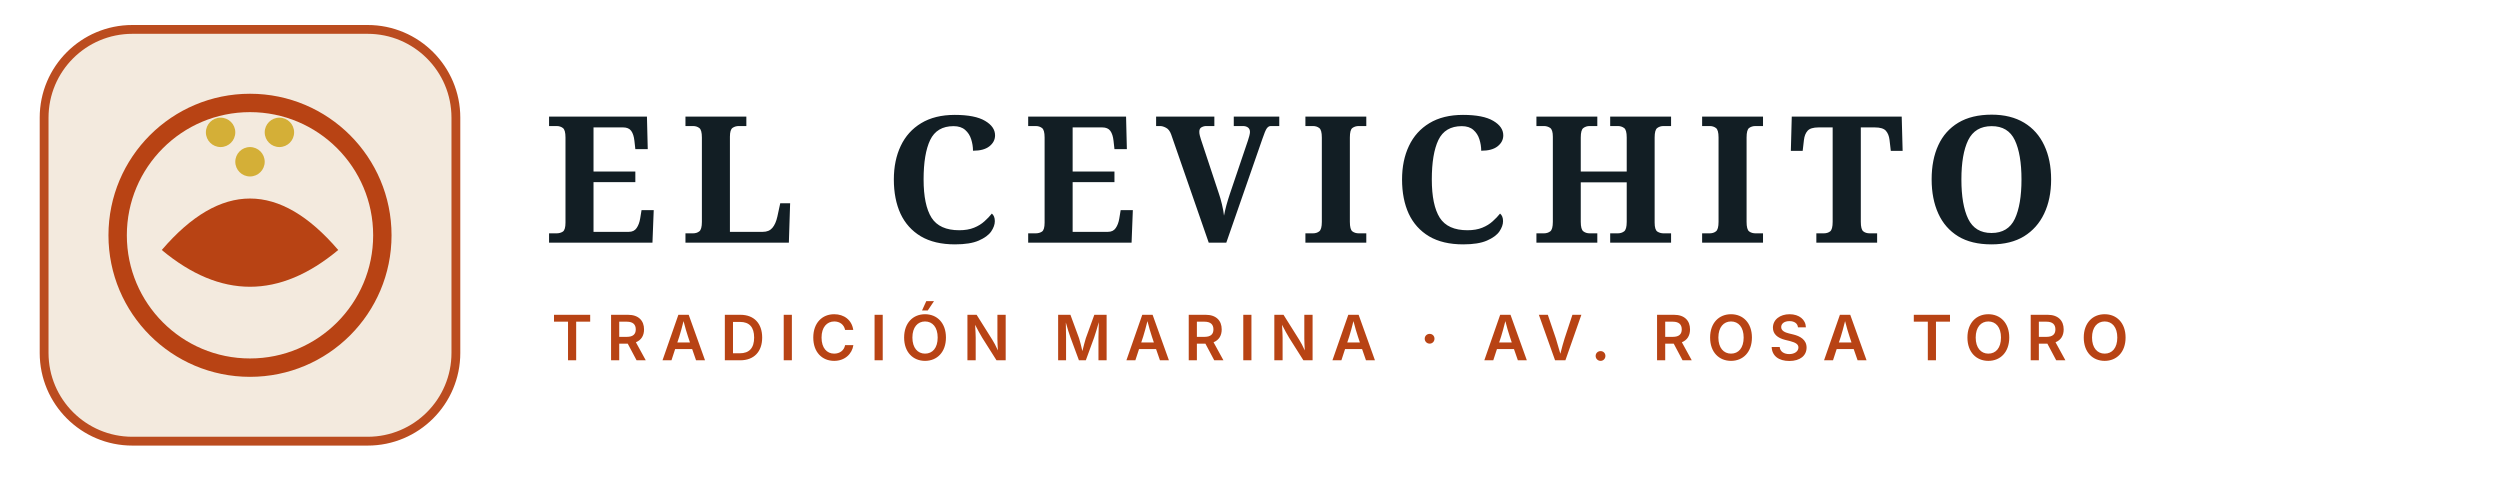
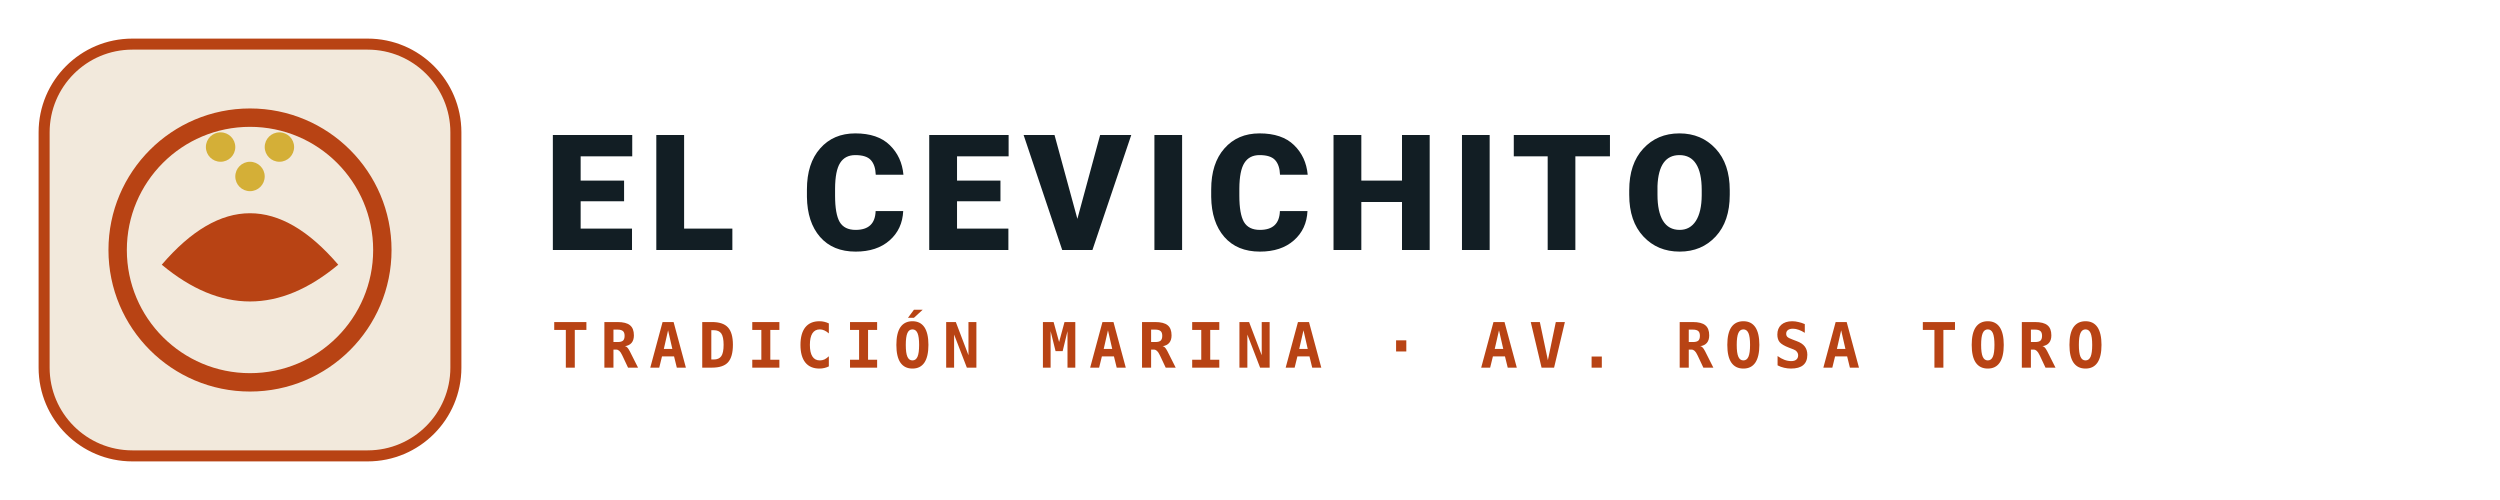
<svg xmlns="http://www.w3.org/2000/svg" viewBox="0 0 340 68" width="340" height="68">
  <defs>
    <style>
-       .brand-title { font-family: 'Cormorant Garamond', 'Cinzel', 'Playfair Display', Georgia, serif; font-size: 24px; font-weight: 700; letter-spacing: 0.12em; fill: #121E24; }
-       .brand-sub { font-family: 'JetBrains Mono', 'DM Sans', -apple-system, monospace; font-size: 8.5px; font-weight: 600; letter-spacing: 0.22em; fill: #B84314; }
+       .brand-title { font-family: 'DM Sans', -apple-system, BlinkMacSystemFont, 'Segoe UI', Roboto, Helvetica, Arial, sans-serif; font-size: 22px; font-weight: 800; letter-spacing: 0.08em; fill: #121E24; }
+       .brand-sub { font-family: 'JetBrains Mono', 'DM Sans', monospace, sans-serif; font-size: 8.5px; font-weight: 600; letter-spacing: 0.18em; fill: #B84314; }
    </style>
  </defs>
-   <g transform="translate(6, 4)">
-     <rect x="0" y="0" width="56" height="56" rx="12" fill="#F2E9DC" stroke="#B84314" stroke-width="1.2" opacity="0.95" />
+   <g transform="translate(6, 6)">
+     <rect x="0" y="0" width="56" height="56" rx="12" fill="#F2E9DC" stroke="#B84314" stroke-width="1.5" />
    <g transform="translate(-2, -4)">
      <circle cx="30" cy="32" r="18" fill="none" stroke="#B84314" stroke-width="2.5" />
      <path d="M18 34 Q30 20 42 34 Q30 44 18 34 Z" fill="#B84314" />
      <circle cx="30" cy="22" r="2" fill="#D4AF37" />
      <circle cx="26" cy="18" r="2" fill="#D4AF37" />
      <circle cx="34" cy="18" r="2" fill="#D4AF37" />
    </g>
  </g>
-   <g transform="translate(74, 33)">
+   <g transform="translate(74, 34)">
    <text x="0" y="0" class="brand-title">EL CEVICHITO</text>
    <text x="1" y="16" class="brand-sub">TRADICIÓN MARINA · AV. ROSA TORO</text>
  </g>
</svg>
